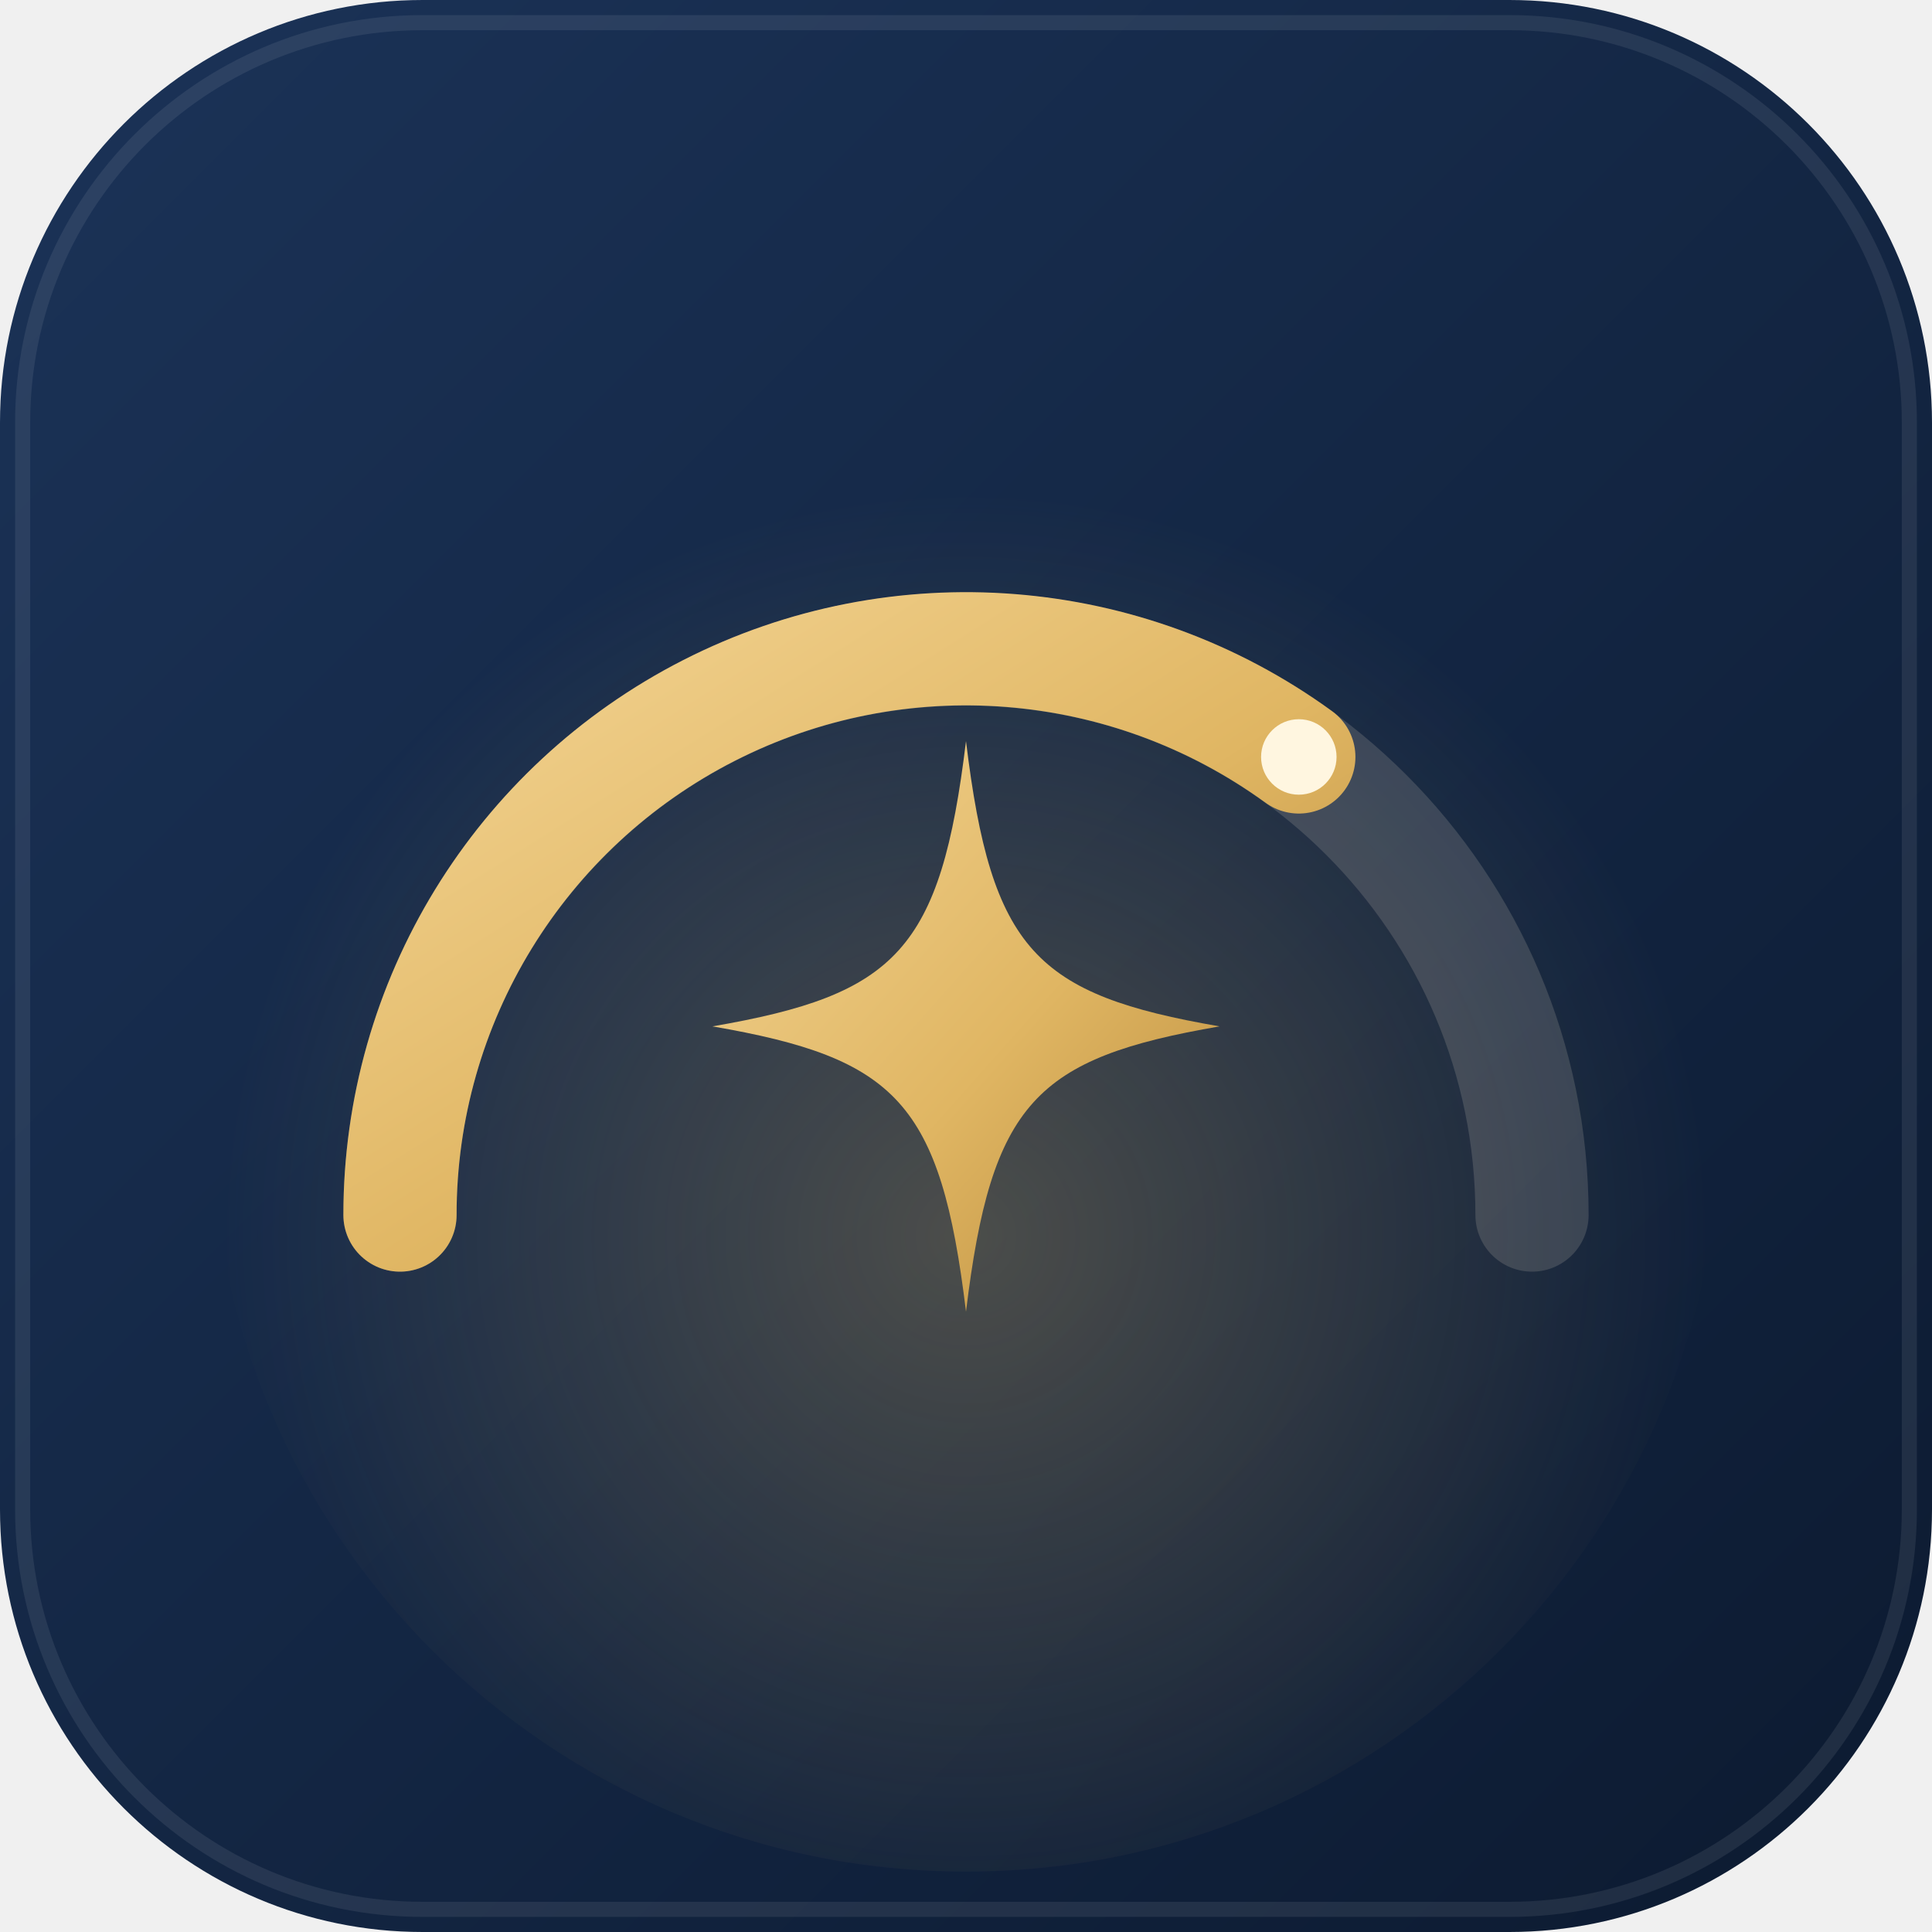
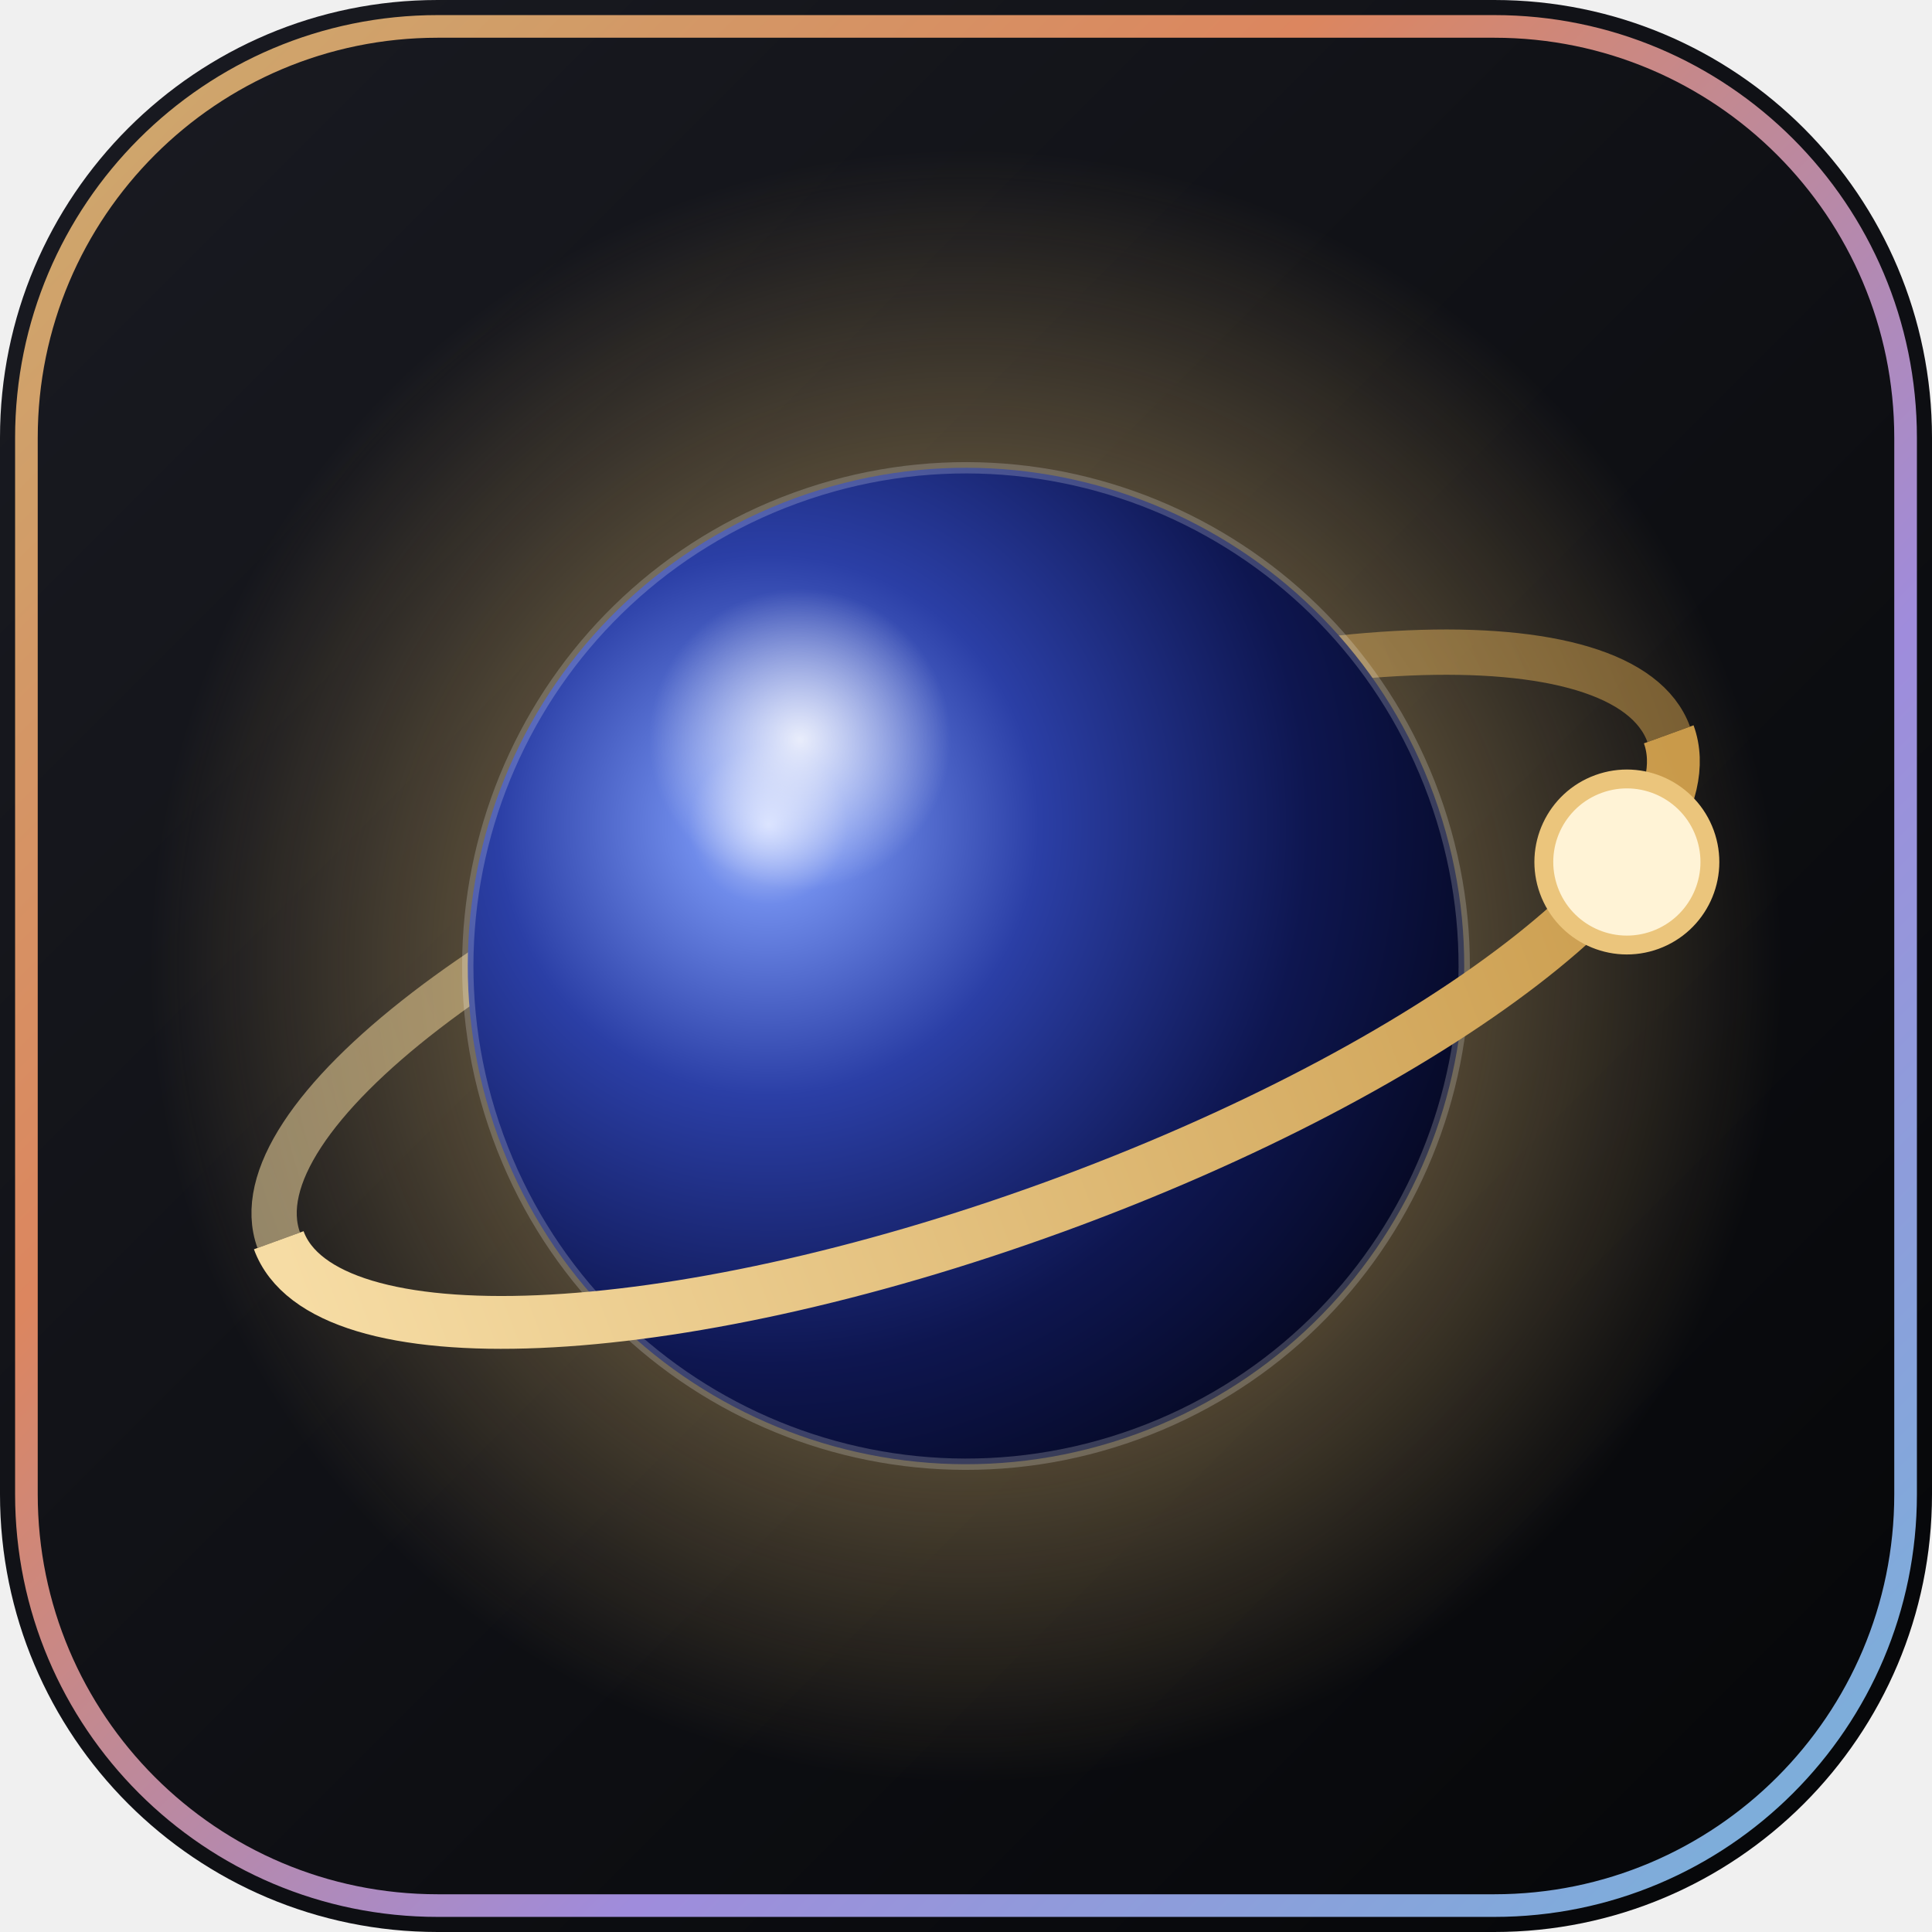
<svg xmlns="http://www.w3.org/2000/svg" viewBox="0 0 512 512">
  <defs>
    <linearGradient id="bg" x1="0" y1="0" x2="1" y2="1">
-       <stop offset="0" stop-color="#1B3358" />
-       <stop offset="1" stop-color="#0C1A30" />
+       <stop offset="0" stop-color="#1A1B22" />
+       <stop offset="1" stop-color="#050608" />
    </linearGradient>
-     <linearGradient id="brass" x1="0" y1="0" x2="1" y2="1">
-       <stop offset="0" stop-color="#F3D493" />
-       <stop offset=".55" stop-color="#E0B663" />
-       <stop offset="1" stop-color="#B98A3A" />
+     <linearGradient id="spec" x1="0" y1="0" x2="1" y2="1">
+       <stop offset="0" stop-color="#EBC57C" />
+       <stop offset=".34" stop-color="#FF9A6B" />
+       <stop offset=".66" stop-color="#B9A2FF" />
+       <stop offset="1" stop-color="#8AD4FF" />
    </linearGradient>
-     <radialGradient id="glow" cx=".5" cy=".58" r=".5">
-       <stop offset="0" stop-color="#E0B663" stop-opacity=".28" />
-       <stop offset="1" stop-color="#E0B663" stop-opacity="0" />
+     <radialGradient id="orb" cx=".36" cy=".3" r=".8">
+       <stop offset="0" stop-color="#C9D6FF" />
+       <stop offset=".1" stop-color="#6F8BEA" />
+       <stop offset=".34" stop-color="#2B3FA6" />
+       <stop offset=".68" stop-color="#0E1650" />
+       <stop offset="1" stop-color="#04061A" />
    </radialGradient>
+     <radialGradient id="halo" cx=".5" cy=".5" r=".5">
+       <stop offset=".55" stop-color="#EBC57C" stop-opacity=".34" />
+       <stop offset="1" stop-color="#EBC57C" stop-opacity="0" />
+     </radialGradient>
+     <radialGradient id="shine" cx=".5" cy=".5" r=".5">
+       <stop offset="0" stop-color="#fff" />
+       <stop offset="1" stop-color="#fff" stop-opacity="0" />
+     </radialGradient>
+     <linearGradient id="gold" x1="0" y1="0" x2="1" y2="0">
+       <stop offset="0" stop-color="#F6DCA4" />
+       <stop offset="1" stop-color="#C99A4A" />
+     </linearGradient>
+     <clipPath id="front">
+       <rect x="0" y="262" width="512" height="250" />
+     </clipPath>
+     <clipPath id="back">
+       <rect x="0" y="0" width="512" height="262" />
+     </clipPath>
  </defs>
-   <rect width="512" height="512" rx="112" fill="url(#bg)" />
-   <rect x="6" y="6" width="500" height="500" rx="106" fill="none" stroke="#FFFFFF" stroke-opacity=".08" stroke-width="4" />
-   <circle cx="256" cy="296" r="200" fill="url(#glow)" />
-   <g transform="translate(0,-14)">
-     <path d="M 106 336 A 150 150 0 0 1 406 336" fill="none" stroke="#F1E6CF" stroke-opacity=".16" stroke-width="30" stroke-linecap="round" />
-     <path d="M 106 336 A 150 150 0 0 1 344.2 214.6" fill="none" stroke="url(#brass)" stroke-width="30" stroke-linecap="round" />
-     <path transform="translate(256 286) scale(.84) translate(-256 -286)" d="M256 196 C 264 262 278 276 336 286 C 278 296 264 310 256 376 C 248 310 234 296 176 286 C 234 276 248 262 256 196 Z" fill="url(#brass)" />
-     <circle cx="344.2" cy="214.6" r="10" fill="#FFF6E0" />
+   <rect width="512" height="512" rx="116" fill="url(#bg)" />
+   <rect x="7" y="7" width="498" height="498" rx="109" fill="none" stroke="url(#spec)" stroke-width="6" stroke-opacity=".85" />
+   <circle cx="256" cy="256" r="218" fill="url(#halo)" />
+   <g transform="rotate(-20 256 256)">
+     <ellipse cx="256" cy="262" rx="196" ry="62" fill="none" stroke="url(#gold)" stroke-width="12" stroke-opacity=".55" clip-path="url(#back)" />
+     <circle cx="256" cy="256" r="132" fill="url(#orb)" />
+     <circle cx="256" cy="256" r="132" fill="none" stroke="#fff" stroke-opacity=".2" stroke-width="3" />
+     <ellipse cx="256" cy="262" rx="196" ry="62" fill="none" stroke="url(#gold)" stroke-width="14" stroke-linecap="round" clip-path="url(#front)" />
+     <circle cx="430" cy="290" r="22" fill="#FFF3D6" />
+     <circle cx="430" cy="290" r="22" fill="none" stroke="#EBC57C" stroke-width="5" />
  </g>
+   <circle cx="212" cy="196" r="40" fill="url(#shine)" opacity=".85" />
</svg>
